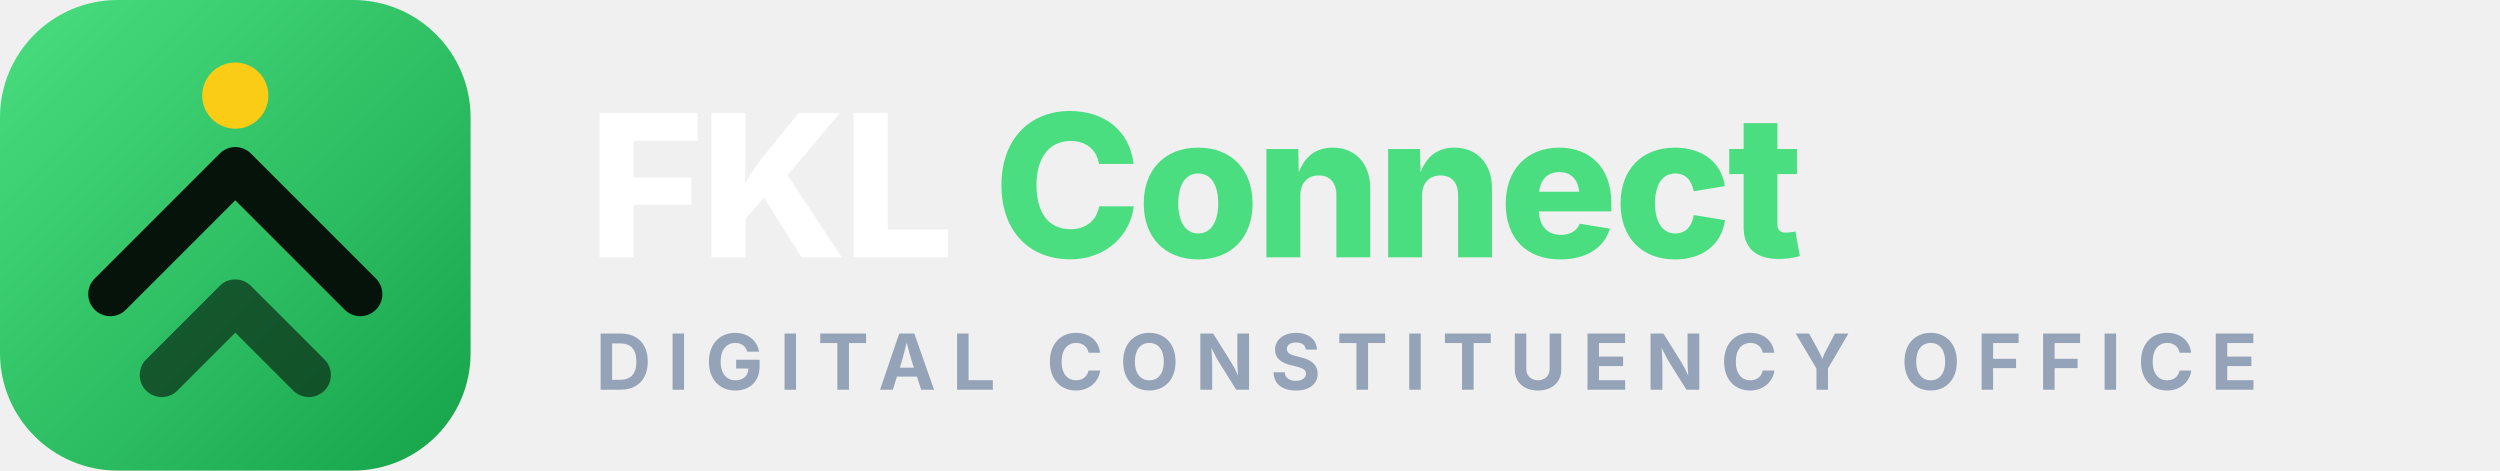
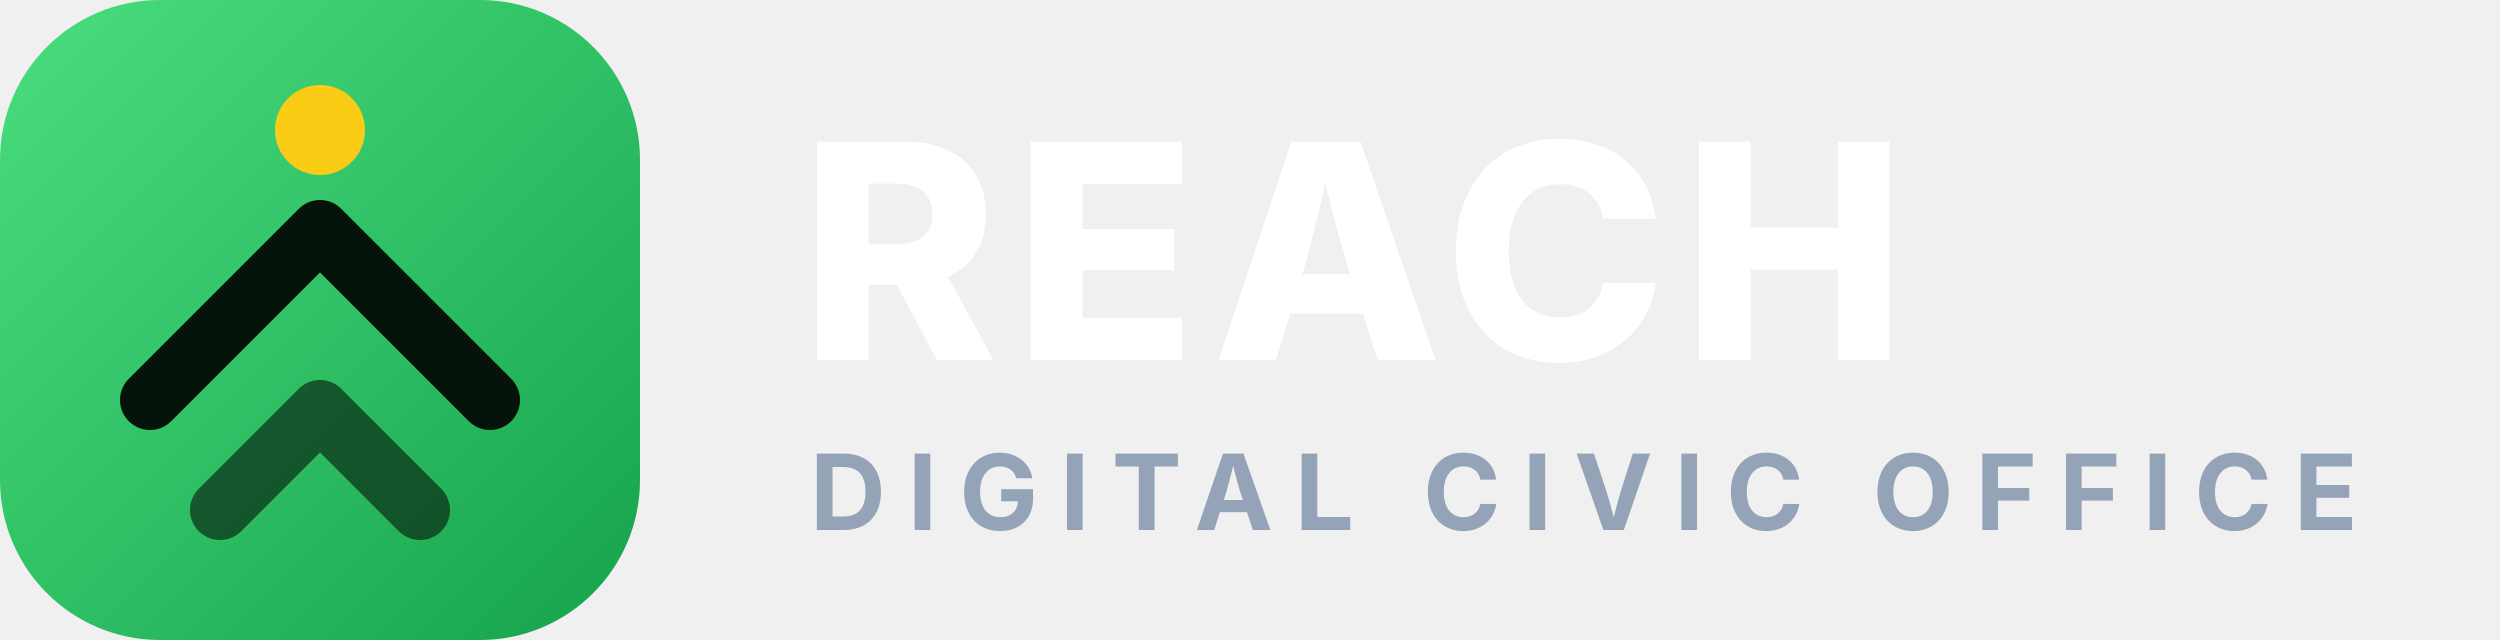
- <svg xmlns="http://www.w3.org/2000/svg" viewBox="0 0 340 64" width="340" height="64" role="img" aria-label="FKL Connect, digital constituency office powered by REACH">
+ <svg xmlns="http://www.w3.org/2000/svg" viewBox="0 0 250 64" width="250" height="64" role="img" aria-label="REACH, digital civic office">
  <defs>
    <linearGradient id="fkl-logo-white-bg" x1="0" y1="0" x2="1" y2="1">
      <stop offset="0" stop-color="#4ade80" />
      <stop offset="1" stop-color="#16a34a" />
    </linearGradient>
  </defs>
  <rect width="64" height="64" rx="16" fill="url(#fkl-logo-white-bg)" />
  <path d="M15 40 L32 23 L49 40" fill="none" stroke="#06130b" stroke-width="6" stroke-linecap="round" stroke-linejoin="round" />
  <path d="M22 51 L32 41 L42 51" fill="none" stroke="#06130b" stroke-opacity="0.6" stroke-width="6" stroke-linecap="round" stroke-linejoin="round" />
  <circle cx="32" cy="13" r="4.5" fill="#facc15" />
-   <text x="80" y="35" font-family="Inter, ui-sans-serif, system-ui, -apple-system, 'Segoe UI', Roboto, Arial, sans-serif" font-size="27" font-weight="800" letter-spacing="-0.6" fill="#ffffff">FKL <tspan fill="#4ade80">Connect</tspan>
-   </text>
-   <text x="81" y="53" font-family="Inter, ui-sans-serif, system-ui, -apple-system, 'Segoe UI', Roboto, Arial, sans-serif" font-size="10.5" font-weight="700" letter-spacing="2.2" fill="#94a3b8">DIGITAL CONSTITUENCY OFFICE</text>
+   <text x="80" y="36" font-family="Inter, ui-sans-serif, system-ui, -apple-system, 'Segoe UI', Roboto, Arial, sans-serif" font-size="30" font-weight="800" letter-spacing="1.5" fill="#ffffff">REACH</text>
+   <text x="81" y="53" font-family="Inter, ui-sans-serif, system-ui, -apple-system, 'Segoe UI', Roboto, Arial, sans-serif" font-size="10.5" font-weight="700" letter-spacing="2.2" fill="#94a3b8">DIGITAL CIVIC OFFICE</text>
</svg>
